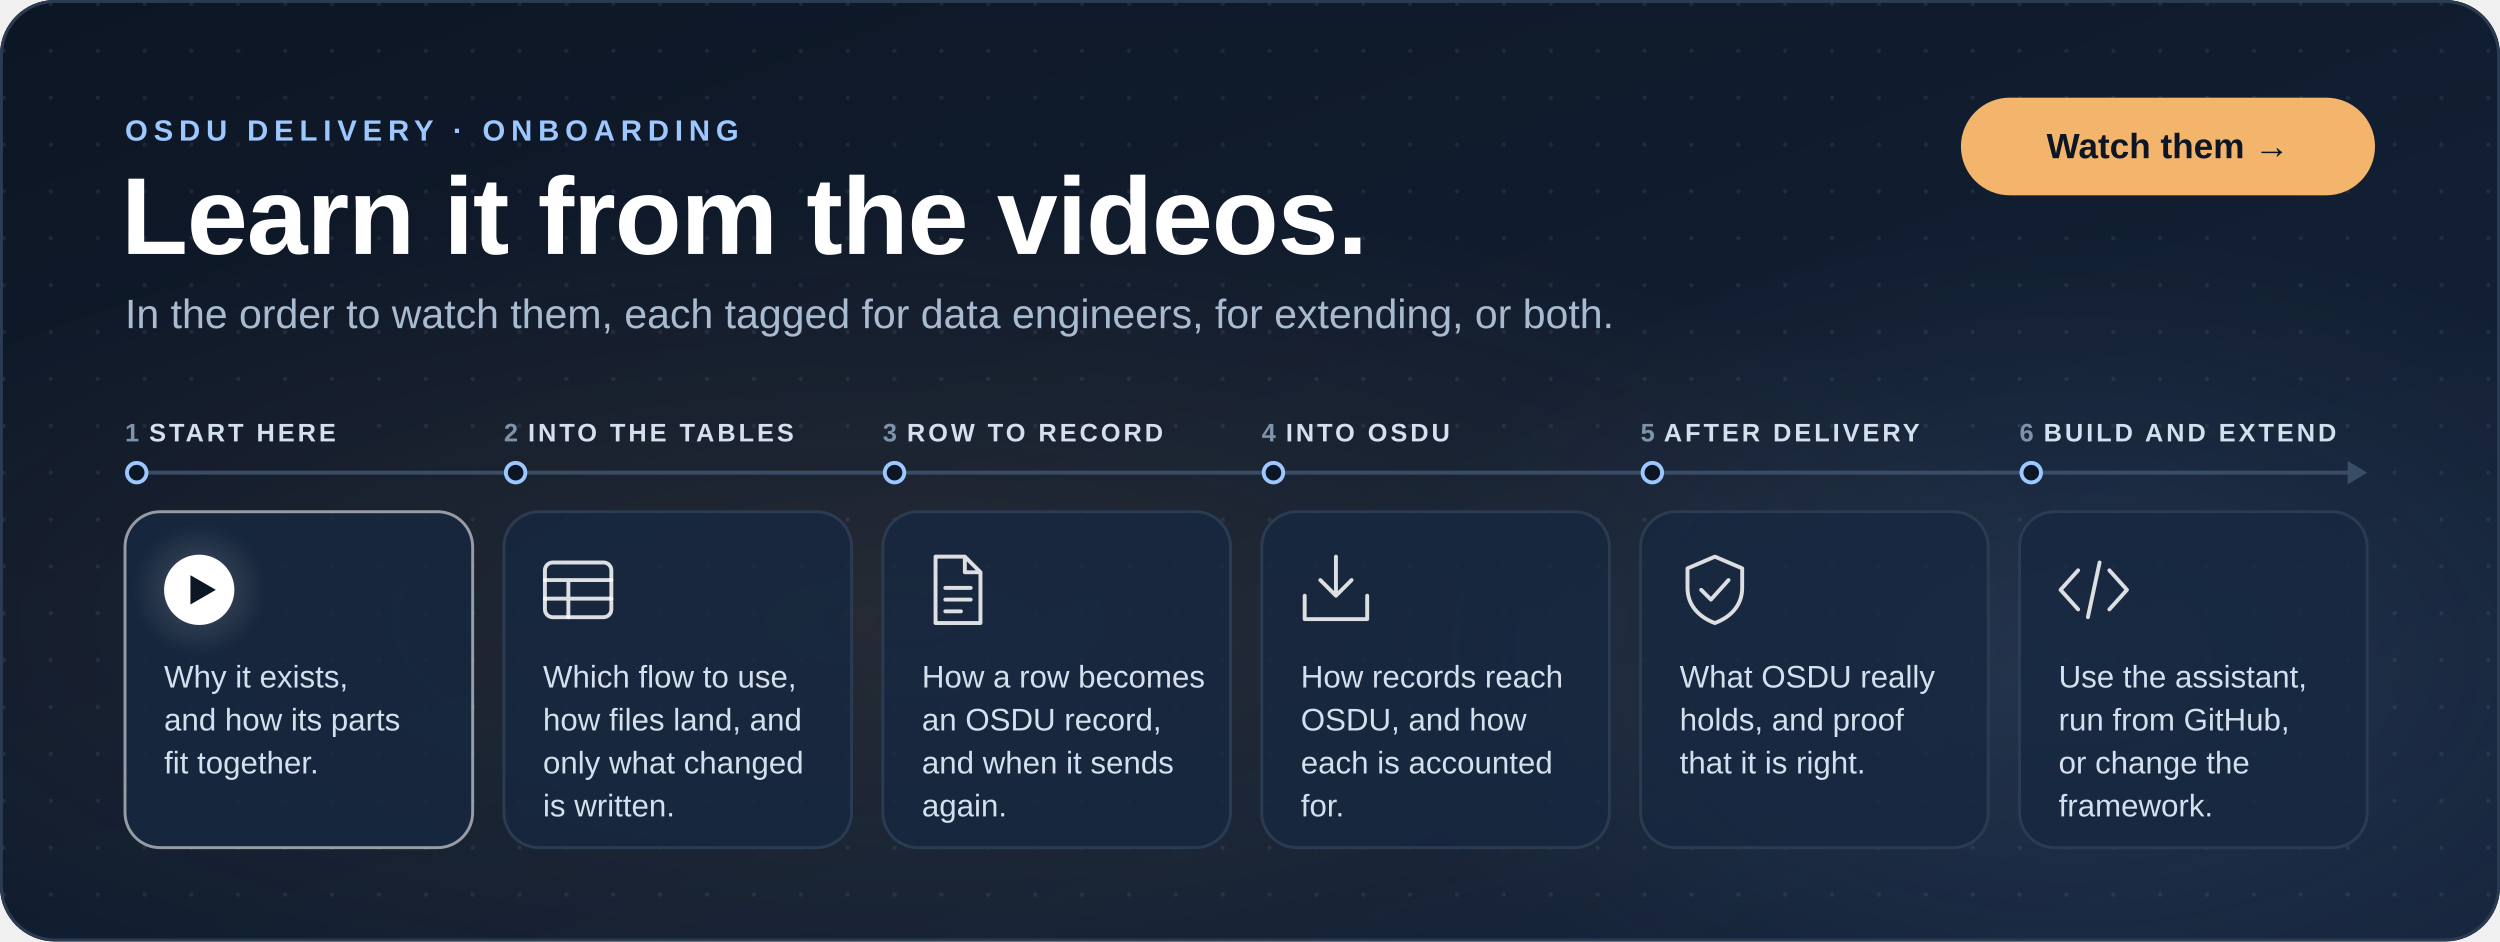
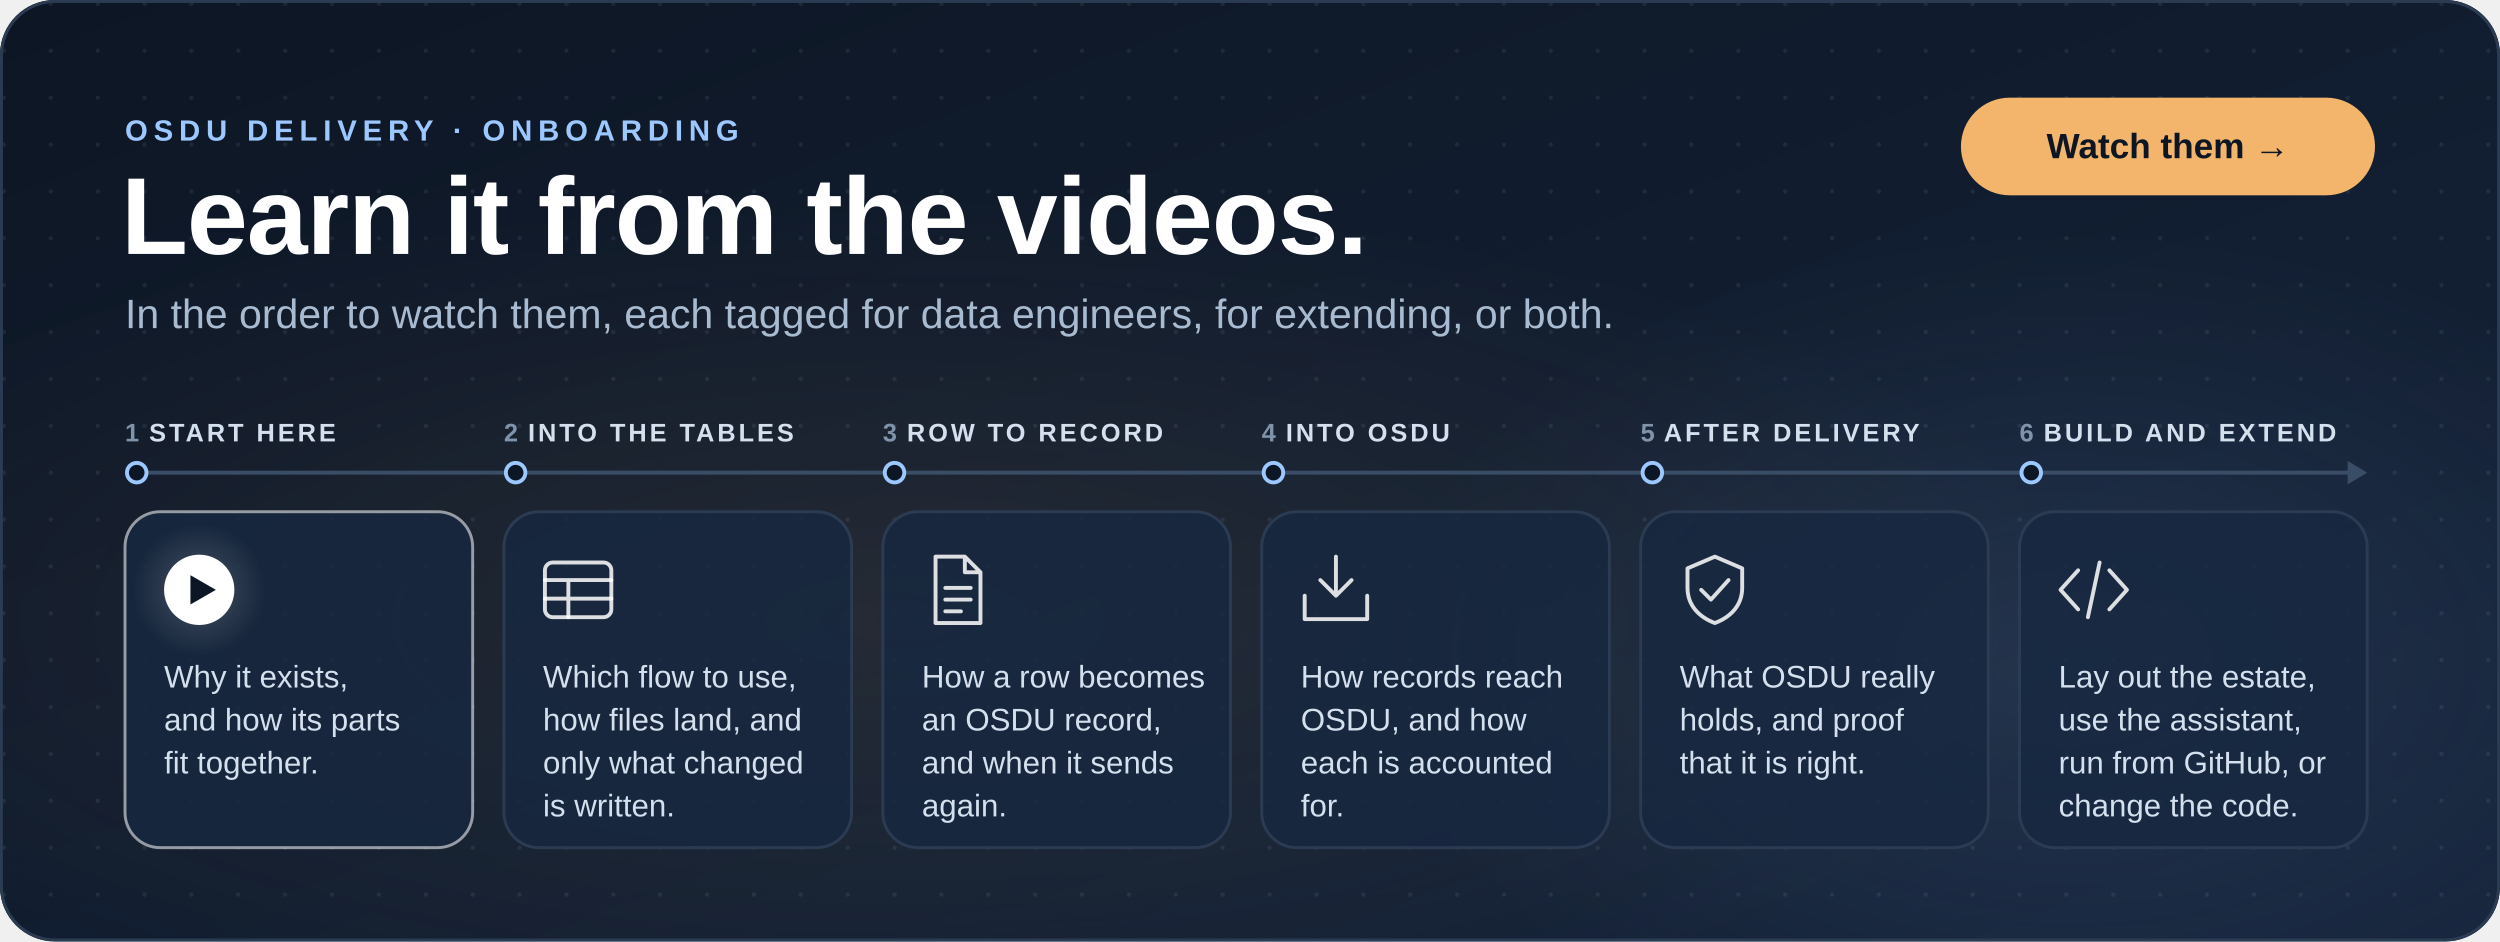
<svg xmlns="http://www.w3.org/2000/svg" viewBox="0 0 1280 482" width="1280" height="482" role="img" aria-labelledby="title desc">
  <defs>
    <linearGradient id="bg" x1="0" y1="0" x2="1" y2="1">
      <stop offset="0" stop-color="#0d1624" />
      <stop offset="1" stop-color="#15243b" />
    </linearGradient>
    <radialGradient id="glow" cx="0.5" cy="0.5" r="0.5">
      <stop offset="0" stop-color="#ffffff" stop-opacity="0.2" />
      <stop offset="1" stop-color="#ffffff" stop-opacity="0" />
    </radialGradient>
    <radialGradient id="warmth" cx="0.5" cy="0.5" r="0.5">
      <stop offset="0" stop-color="#f2b56b" stop-opacity="0.09" />
      <stop offset="1" stop-color="#f2b56b" stop-opacity="0" />
    </radialGradient>
    <radialGradient id="cool" cx="0.5" cy="0.5" r="0.5">
      <stop offset="0" stop-color="#9cc8ff" stop-opacity="0.11" />
      <stop offset="1" stop-color="#9cc8ff" stop-opacity="0" />
    </radialGradient>
    <pattern id="dots" width="24" height="24" patternUnits="userSpaceOnUse">
      <circle cx="2" cy="2" r="1.1" fill="#9db0c6" fill-opacity="0.11" />
    </pattern>
    <clipPath id="card">
      <rect width="1280" height="482" rx="28" />
    </clipPath>
  </defs>
  <style>
    text { font-family: "Segoe UI", -apple-system, BlinkMacSystemFont, "Helvetica Neue", Arial, sans-serif; }
    .kick { font-size: 15px; font-weight: 700; letter-spacing: 3px; fill: #9cc8ff; }
    .title { font-size: 56px; font-weight: 800; fill: #ffffff; letter-spacing: -0.5px; }
    .sub { font-size: 21px; fill: #a9bbd0; }
    .cta { font-size: 18px; font-weight: 700; fill: #0d1624; }
    .part { font-size: 13px; font-weight: 700; letter-spacing: 1.5px; fill: #d5e0ee; }
    .partnum { fill: #7f93ab; }
    .rail { stroke: #3a4d66; stroke-width: 2; }
    .tile { fill: #172840; fill-opacity: 0.82; stroke: #2a3b52; stroke-width: 1.5; }
    .desc { font-size: 16px; fill: #d5e0ee; }
    .pulse { transform-box: fill-box; transform-origin: center; animation: pulse 2.6s ease-out infinite; }
    @keyframes pulse { from { transform: scale(1); opacity: 0.55; } to { transform: scale(1.9); opacity: 0; } }
    @media (prefers-reduced-motion: reduce) {
      .pulse { animation: none; opacity: 0; }
    }
  </style>
  <g clip-path="url(#card)">
    <rect width="1280" height="482" fill="url(#bg)" />
    <rect width="1280" height="482" fill="url(#dots)" />
    <ellipse cx="460" cy="318" rx="620" ry="220" fill="url(#warmth)" />
    <ellipse cx="1060" cy="337" rx="360" ry="220" fill="url(#cool)" />
  </g>
  <rect x="0.75" y="0.75" width="1278.5" height="480.5" rx="27.5" fill="none" stroke="#2a3b52" stroke-width="1.5" />
  <text class="kick" x="64" y="72">OSDU DELIVERY · ONBOARDING</text>
  <text class="title" x="62" y="130">Learn it from the videos.</text>
  <text class="sub" x="64" y="168">In the order to watch them, each tagged for data engineers, for extending, or both.</text>
  <rect x="1004" y="50" width="212" height="50" rx="25" fill="#f2b56b" />
  <text class="cta" x="1110" y="81" text-anchor="middle">Watch them →</text>
  <line class="rail" x1="70" y1="242" x2="1204" y2="242" />
  <path d="M1202 236 L1212 242 L1202 248 Z" fill="#3a4d66" />
  <text class="part" x="64" y="226">
    <tspan class="partnum">1</tspan>  START HERE</text>
  <circle cx="70" cy="242" r="5" fill="#0d1624" stroke="#9cc8ff" stroke-width="2" />
  <text class="part" x="258" y="226">
    <tspan class="partnum">2</tspan>  INTO THE TABLES</text>
  <circle cx="264" cy="242" r="5" fill="#0d1624" stroke="#9cc8ff" stroke-width="2" />
  <text class="part" x="452" y="226">
    <tspan class="partnum">3</tspan>  ROW TO RECORD</text>
  <circle cx="458" cy="242" r="5" fill="#0d1624" stroke="#9cc8ff" stroke-width="2" />
  <text class="part" x="646" y="226">
    <tspan class="partnum">4</tspan>  INTO OSDU</text>
  <circle cx="652" cy="242" r="5" fill="#0d1624" stroke="#9cc8ff" stroke-width="2" />
  <text class="part" x="840" y="226">
    <tspan class="partnum">5</tspan>  AFTER DELIVERY</text>
  <circle cx="846" cy="242" r="5" fill="#0d1624" stroke="#9cc8ff" stroke-width="2" />
  <text class="part" x="1034" y="226">
    <tspan class="partnum">6</tspan>  BUILD AND EXTEND</text>
  <circle cx="1040" cy="242" r="5" fill="#0d1624" stroke="#9cc8ff" stroke-width="2" />
  <g>
    <rect class="tile" x="64" y="262" width="178" height="172" rx="18" style="stroke: #ffffff; stroke-opacity: 0.55" />
    <circle cx="102" cy="302" r="34" fill="url(#glow)" />
    <circle class="pulse" cx="102" cy="302" r="17" fill="none" stroke="#ffffff" stroke-width="2" />
    <circle cx="102" cy="302" r="17" fill="#ffffff" />
    <path d="M97.5 294.5 L110.5 302 L97.5 309.5 Z" fill="#0d1624" />
    <text class="desc" x="84" y="352">Why it exists,</text>
    <text class="desc" x="84" y="374">and how its parts</text>
    <text class="desc" x="84" y="396">fit together.</text>
  </g>
  <g>
    <rect class="tile" x="258" y="262" width="178" height="172" rx="18" />
    <rect x="279" y="288" width="34" height="28" rx="4" fill="none" stroke="#ffffff" stroke-opacity="0.85" stroke-width="2" stroke-linecap="round" stroke-linejoin="round" />
    <path d="M279 297 H313 M279 306.5 H313 M291 297 V316" fill="none" stroke="#ffffff" stroke-opacity="0.85" stroke-width="2" stroke-linecap="round" stroke-linejoin="round" />
    <text class="desc" x="278" y="352">Which flow to use,</text>
    <text class="desc" x="278" y="374">how files land, and</text>
    <text class="desc" x="278" y="396">only what changed</text>
    <text class="desc" x="278" y="418">is written.</text>
  </g>
  <g>
    <rect class="tile" x="452" y="262" width="178" height="172" rx="18" />
    <path d="M479 285 H494 L502 293 V319 H479 Z M494 285 V293 H502" fill="none" stroke="#ffffff" stroke-opacity="0.85" stroke-width="2" stroke-linecap="round" stroke-linejoin="round" />
    <path d="M484 301 H497 M484 307 H497 M484 313 H492" fill="none" stroke="#ffffff" stroke-opacity="0.85" stroke-width="2" stroke-linecap="round" stroke-linejoin="round" />
    <text class="desc" x="472" y="352">How a row becomes</text>
    <text class="desc" x="472" y="374">an OSDU record,</text>
    <text class="desc" x="472" y="396">and when it sends</text>
    <text class="desc" x="472" y="418">again.</text>
  </g>
  <g>
    <rect class="tile" x="646" y="262" width="178" height="172" rx="18" />
    <path d="M684 285 V305 M676 297 L684 305 L692 297" fill="none" stroke="#ffffff" stroke-opacity="0.85" stroke-width="2" stroke-linecap="round" stroke-linejoin="round" />
    <path d="M668 305 V317 H700 V305" fill="none" stroke="#ffffff" stroke-opacity="0.85" stroke-width="2" stroke-linecap="round" stroke-linejoin="round" />
    <text class="desc" x="666" y="352">How records reach</text>
    <text class="desc" x="666" y="374">OSDU, and how</text>
    <text class="desc" x="666" y="396">each is accounted</text>
    <text class="desc" x="666" y="418">for.</text>
  </g>
  <g>
    <rect class="tile" x="840" y="262" width="178" height="172" rx="18" />
    <path d="M878 285 L892 291 V301 C892 310 886 316 878 319 C870 316 864 310 864 301 V291 Z" fill="none" stroke="#ffffff" stroke-opacity="0.85" stroke-width="2" stroke-linecap="round" stroke-linejoin="round" />
    <path d="M871 302 L876 307 L885 297" fill="none" stroke="#ffffff" stroke-opacity="0.85" stroke-width="2" stroke-linecap="round" stroke-linejoin="round" />
    <text class="desc" x="860" y="352">What OSDU really</text>
    <text class="desc" x="860" y="374">holds, and proof</text>
    <text class="desc" x="860" y="396">that it is right.</text>
  </g>
  <g>
    <rect class="tile" x="1034" y="262" width="178" height="172" rx="18" />
    <path d="M1064 292 L1055 302 L1064 312 M1080 292 L1089 302 L1080 312 M1075 288 L1069 316" fill="none" stroke="#ffffff" stroke-opacity="0.85" stroke-width="2" stroke-linecap="round" stroke-linejoin="round" />
-     <text class="desc" x="1054" y="352">Use the assistant,</text>
-     <text class="desc" x="1054" y="374">run from GitHub,</text>
-     <text class="desc" x="1054" y="396">or change the</text>
-     <text class="desc" x="1054" y="418">framework.</text>
+     <text class="desc" x="1054" y="352">Lay out the estate,</text>
+     <text class="desc" x="1054" y="374">use the assistant,</text>
+     <text class="desc" x="1054" y="396">run from GitHub, or</text>
+     <text class="desc" x="1054" y="418">change the code.</text>
  </g>
</svg>
